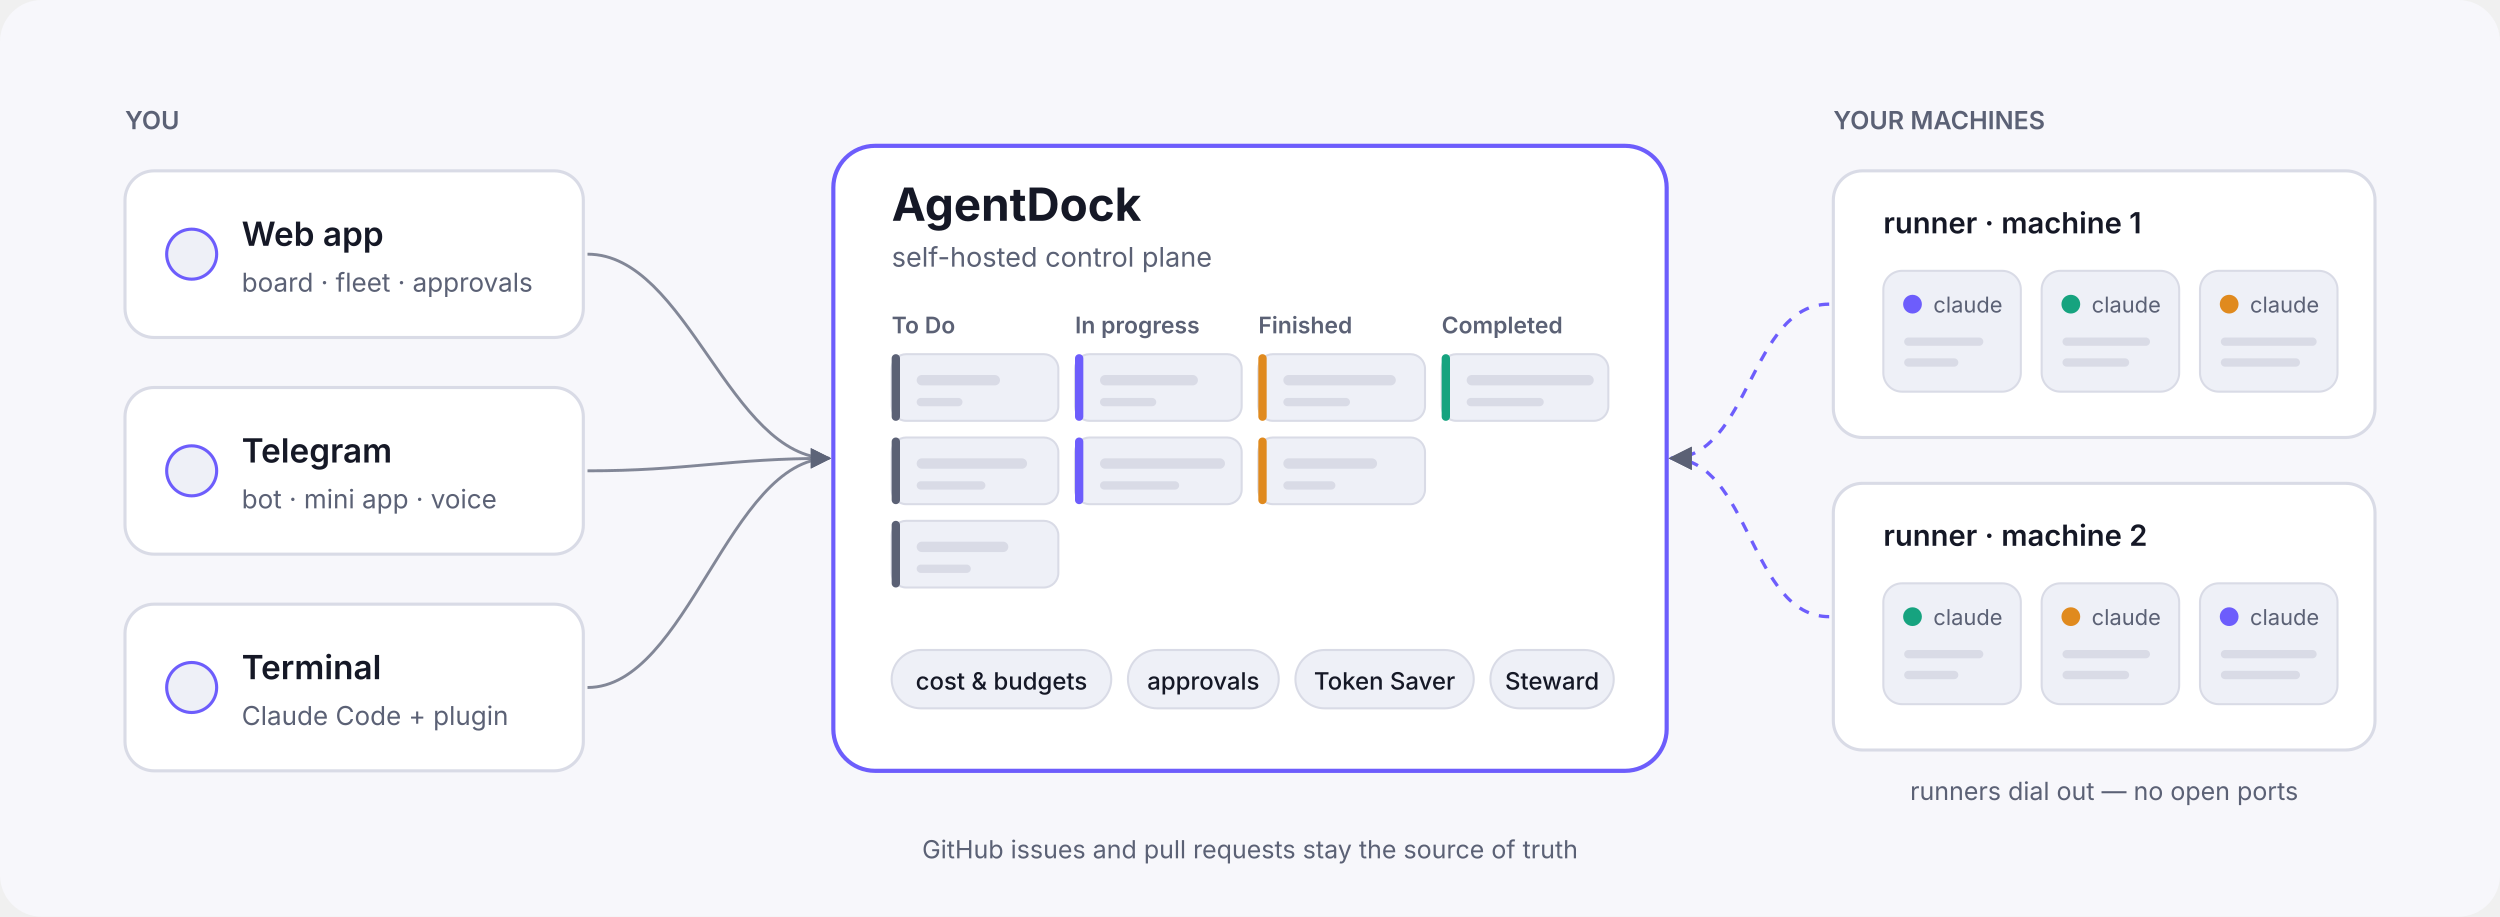
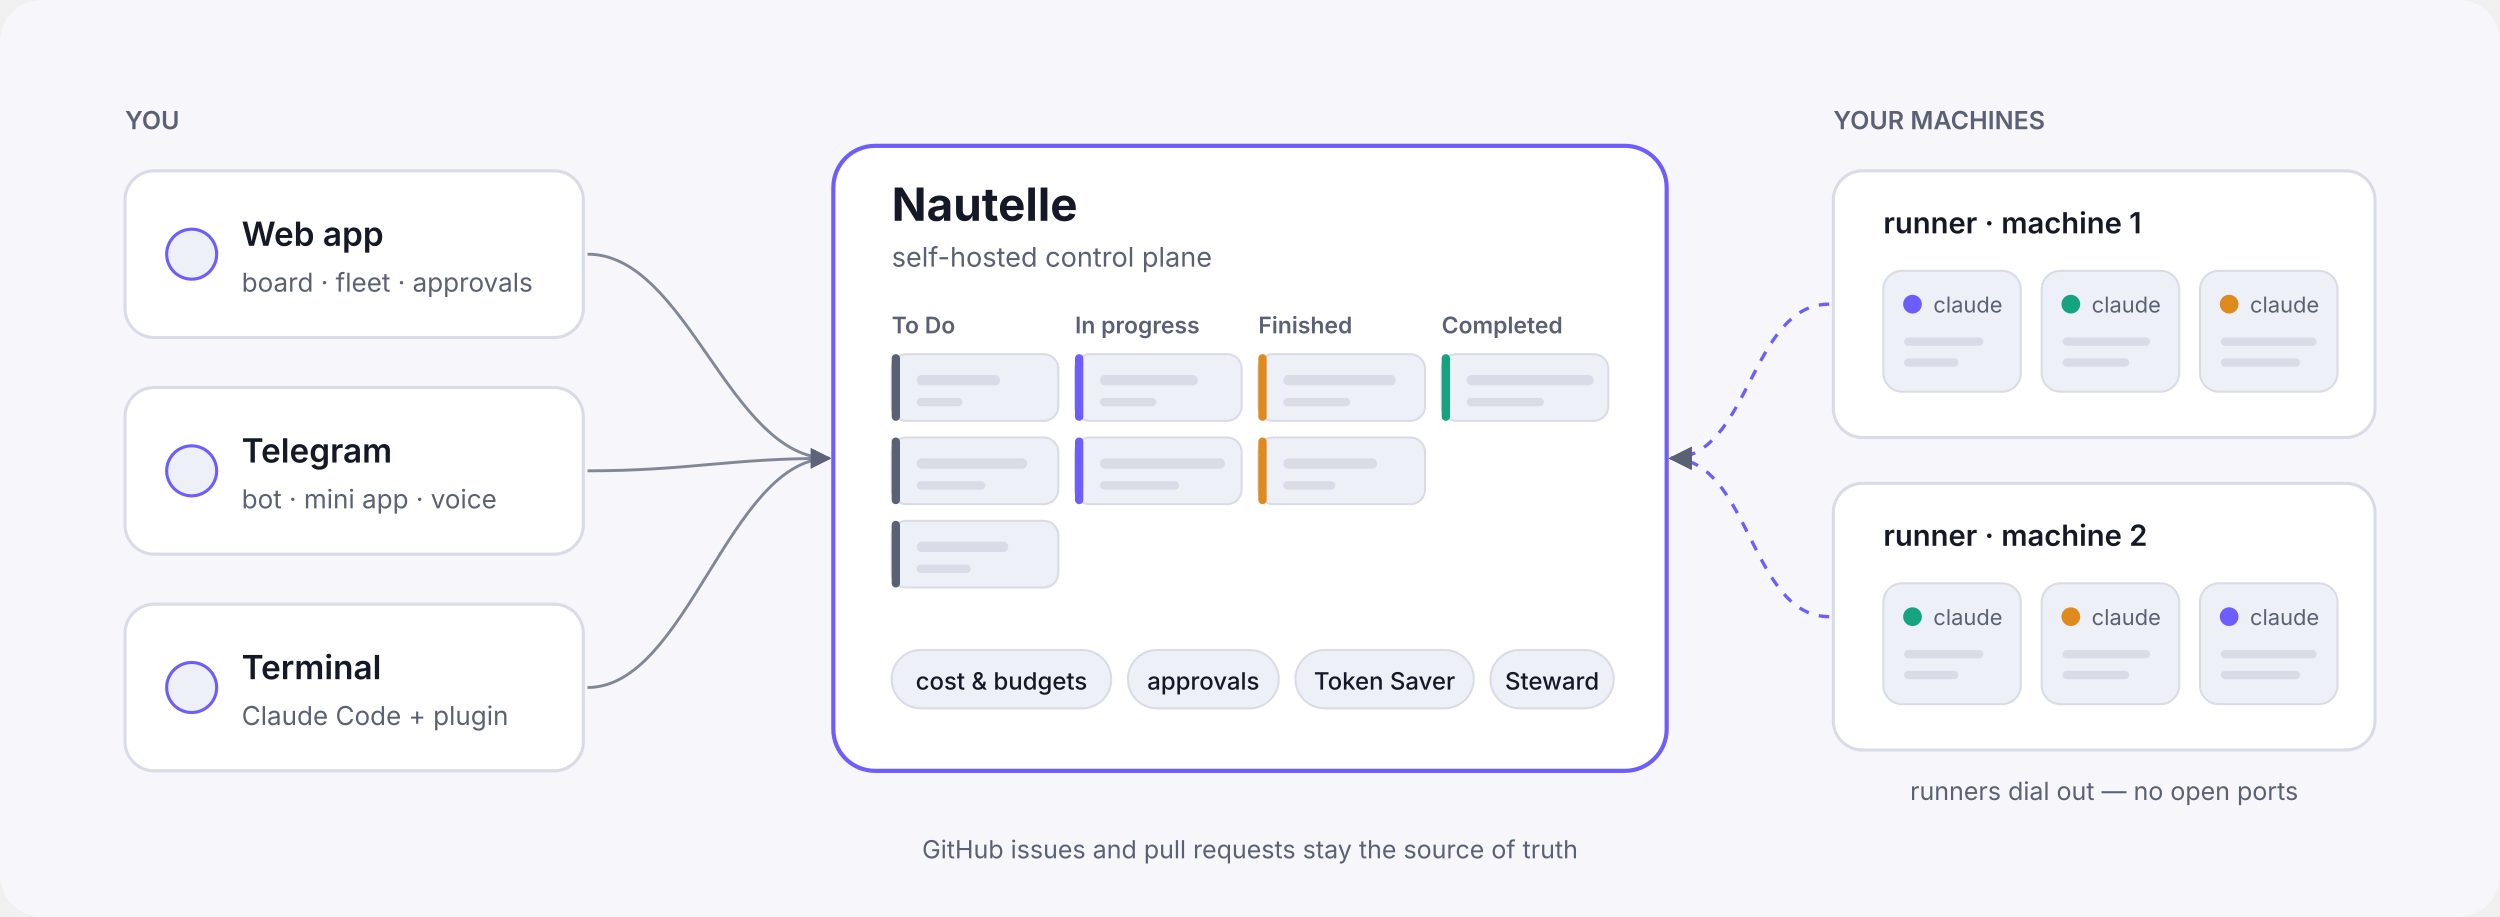
- <svg xmlns="http://www.w3.org/2000/svg" width="1200" height="440" viewBox="0 0 1200 440" role="img" aria-label="AgentDock: one control plane between you and the coding agents running on your machines">
+ <svg xmlns="http://www.w3.org/2000/svg" width="1200" height="440" viewBox="0 0 1200 440" role="img" aria-label="Nautelle: one control plane between you and the coding agents running on your machines">
  <defs>
    <marker id="arr" viewBox="0 0 10 10" refX="9" refY="5" markerWidth="7" markerHeight="7" orient="auto-start-reverse">
      <path d="M0 0L10 5L0 10z" fill="#5b6175" />
    </marker>
  </defs>
  <rect width="1200" height="440" rx="20" fill="#f7f7fb" />
  <text x="60" y="62" font-family="Inter,Segoe UI,Helvetica,Arial,sans-serif" font-size="12" font-weight="600" fill="#5b6175" text-anchor="start">YOU</text>
  <rect x="60" y="82" width="220" height="80" rx="14" fill="#ffffff" stroke="#d9dbe6" stroke-width="1.5" />
  <circle cx="92" cy="122" r="12" fill="#eef0f7" stroke="#6d5dfc" stroke-width="1.5" />
  <text x="116" y="118" font-family="Inter,Segoe UI,Helvetica,Arial,sans-serif" font-size="16" font-weight="600" fill="#151826" text-anchor="start">Web app</text>
  <text x="116" y="140" font-family="Inter,Segoe UI,Helvetica,Arial,sans-serif" font-size="12.5" font-weight="400" fill="#5b6175" text-anchor="start">board · fleet · approvals</text>
  <path d="M282 122 C 330 122, 350 220, 398 220" fill="none" stroke="#5b6175" stroke-width="1.4" marker-end="url(#arr)" opacity=".75" />
  <rect x="60" y="186" width="220" height="80" rx="14" fill="#ffffff" stroke="#d9dbe6" stroke-width="1.5" />
  <circle cx="92" cy="226" r="12" fill="#eef0f7" stroke="#6d5dfc" stroke-width="1.5" />
  <text x="116" y="222" font-family="Inter,Segoe UI,Helvetica,Arial,sans-serif" font-size="16" font-weight="600" fill="#151826" text-anchor="start">Telegram</text>
  <text x="116" y="244" font-family="Inter,Segoe UI,Helvetica,Arial,sans-serif" font-size="12.5" font-weight="400" fill="#5b6175" text-anchor="start">bot · mini app · voice</text>
  <path d="M282 226 C 330 226, 350 220, 398 220" fill="none" stroke="#5b6175" stroke-width="1.4" marker-end="url(#arr)" opacity=".75" />
  <rect x="60" y="290" width="220" height="80" rx="14" fill="#ffffff" stroke="#d9dbe6" stroke-width="1.5" />
  <circle cx="92" cy="330" r="12" fill="#eef0f7" stroke="#6d5dfc" stroke-width="1.5" />
  <text x="116" y="326" font-family="Inter,Segoe UI,Helvetica,Arial,sans-serif" font-size="16" font-weight="600" fill="#151826" text-anchor="start">Terminal</text>
  <text x="116" y="348" font-family="Inter,Segoe UI,Helvetica,Arial,sans-serif" font-size="12.5" font-weight="400" fill="#5b6175" text-anchor="start">Claude Code + plugin</text>
  <path d="M282 330 C 330 330, 350 220, 398 220" fill="none" stroke="#5b6175" stroke-width="1.4" marker-end="url(#arr)" opacity=".75" />
  <rect x="400" y="70" width="400" height="300" rx="20" fill="#ffffff" stroke="#6d5dfc" stroke-width="2" />
-   <text x="428" y="106" font-family="Inter,Segoe UI,Helvetica,Arial,sans-serif" font-size="22" font-weight="700" fill="#151826" text-anchor="start">AgentDock</text>
+   <text x="428" y="106" font-family="Inter,Segoe UI,Helvetica,Arial,sans-serif" font-size="22" font-weight="700" fill="#151826" text-anchor="start">Nautelle</text>
  <text x="428" y="128" font-family="Inter,Segoe UI,Helvetica,Arial,sans-serif" font-size="13" font-weight="400" fill="#5b6175" text-anchor="start">self-hosted control plane</text>
  <text x="428" y="160" font-family="Inter,Segoe UI,Helvetica,Arial,sans-serif" font-size="11" font-weight="600" fill="#5b6175" text-anchor="start">To Do</text>
  <rect x="428" y="170" width="80" height="32" rx="7" fill="#eef0f7" stroke="#d9dbe6" stroke-width="1" />
  <rect x="428" y="170" width="4" height="32" rx="2" fill="#5b6175" />
  <rect x="440" y="180" width="40" height="5" rx="2.5" fill="#d9dbe6" />
  <rect x="440" y="191" width="22" height="4" rx="2" fill="#d9dbe6" />
  <rect x="428" y="210" width="80" height="32" rx="7" fill="#eef0f7" stroke="#d9dbe6" stroke-width="1" />
  <rect x="428" y="210" width="4" height="32" rx="2" fill="#5b6175" />
  <rect x="440" y="220" width="53" height="5" rx="2.5" fill="#d9dbe6" />
  <rect x="440" y="231" width="33" height="4" rx="2" fill="#d9dbe6" />
  <rect x="428" y="250" width="80" height="32" rx="7" fill="#eef0f7" stroke="#d9dbe6" stroke-width="1" />
  <rect x="428" y="250" width="4" height="32" rx="2" fill="#5b6175" />
  <rect x="440" y="260" width="44" height="5" rx="2.5" fill="#d9dbe6" />
  <rect x="440" y="271" width="26" height="4" rx="2" fill="#d9dbe6" />
  <text x="516" y="160" font-family="Inter,Segoe UI,Helvetica,Arial,sans-serif" font-size="11" font-weight="600" fill="#5b6175" text-anchor="start">In progress</text>
  <rect x="516" y="170" width="80" height="32" rx="7" fill="#eef0f7" stroke="#d9dbe6" stroke-width="1" />
  <rect x="516" y="170" width="4" height="32" rx="2" fill="#6d5dfc" />
  <rect x="528" y="180" width="47" height="5" rx="2.5" fill="#d9dbe6" />
  <rect x="528" y="191" width="27" height="4" rx="2" fill="#d9dbe6" />
  <rect x="516" y="210" width="80" height="32" rx="7" fill="#eef0f7" stroke="#d9dbe6" stroke-width="1" />
  <rect x="516" y="210" width="4" height="32" rx="2" fill="#6d5dfc" />
  <rect x="528" y="220" width="60" height="5" rx="2.5" fill="#d9dbe6" />
  <rect x="528" y="231" width="38" height="4" rx="2" fill="#d9dbe6" />
  <text x="604" y="160" font-family="Inter,Segoe UI,Helvetica,Arial,sans-serif" font-size="11" font-weight="600" fill="#5b6175" text-anchor="start">Finished</text>
  <rect x="604" y="170" width="80" height="32" rx="7" fill="#eef0f7" stroke="#d9dbe6" stroke-width="1" />
  <rect x="604" y="170" width="4" height="32" rx="2" fill="#e08a1e" />
  <rect x="616" y="180" width="54" height="5" rx="2.5" fill="#d9dbe6" />
  <rect x="616" y="191" width="32" height="4" rx="2" fill="#d9dbe6" />
  <rect x="604" y="210" width="80" height="32" rx="7" fill="#eef0f7" stroke="#d9dbe6" stroke-width="1" />
  <rect x="604" y="210" width="4" height="32" rx="2" fill="#e08a1e" />
  <rect x="616" y="220" width="45" height="5" rx="2.5" fill="#d9dbe6" />
  <rect x="616" y="231" width="25" height="4" rx="2" fill="#d9dbe6" />
  <text x="692" y="160" font-family="Inter,Segoe UI,Helvetica,Arial,sans-serif" font-size="11" font-weight="600" fill="#5b6175" text-anchor="start">Completed</text>
  <rect x="692" y="170" width="80" height="32" rx="7" fill="#eef0f7" stroke="#d9dbe6" stroke-width="1" />
  <rect x="692" y="170" width="4" height="32" rx="2" fill="#16a37f" />
  <rect x="704" y="180" width="61" height="5" rx="2.5" fill="#d9dbe6" />
  <rect x="704" y="191" width="37" height="4" rx="2" fill="#d9dbe6" />
  <rect x="428" y="312" width="105.4" height="28" rx="14" fill="#eef0f7" stroke="#d9dbe6" stroke-width="1" />
  <text x="480.7" y="331" font-family="Inter,Segoe UI,Helvetica,Arial,sans-serif" font-size="11.5" font-weight="500" fill="#151826" text-anchor="middle">cost &amp; budgets</text>
  <rect x="541.4" y="312" width="72.4" height="28" rx="14" fill="#eef0f7" stroke="#d9dbe6" stroke-width="1" />
  <text x="577.6" y="331" font-family="Inter,Segoe UI,Helvetica,Arial,sans-serif" font-size="11.5" font-weight="500" fill="#151826" text-anchor="middle">approvals</text>
  <rect x="621.8" y="312" width="85.6" height="28" rx="14" fill="#eef0f7" stroke="#d9dbe6" stroke-width="1" />
  <text x="664.6" y="331" font-family="Inter,Segoe UI,Helvetica,Arial,sans-serif" font-size="11.5" font-weight="500" fill="#151826" text-anchor="middle">Token Saver</text>
  <rect x="715.4" y="312" width="59.2" height="28" rx="14" fill="#eef0f7" stroke="#d9dbe6" stroke-width="1" />
  <text x="745.0" y="331" font-family="Inter,Segoe UI,Helvetica,Arial,sans-serif" font-size="11.5" font-weight="500" fill="#151826" text-anchor="middle">Steward</text>
  <text x="880" y="62" font-family="Inter,Segoe UI,Helvetica,Arial,sans-serif" font-size="12" font-weight="600" fill="#5b6175" text-anchor="start">YOUR MACHINES</text>
  <rect x="880" y="82" width="260" height="128" rx="14" fill="#ffffff" stroke="#d9dbe6" stroke-width="1.5" />
  <text x="904" y="112" font-family="Inter,Segoe UI,Helvetica,Arial,sans-serif" font-size="14" font-weight="600" fill="#151826" text-anchor="start">runner · machine 1</text>
  <rect x="904" y="130" width="66" height="58" rx="9" fill="#eef0f7" stroke="#d9dbe6" stroke-width="1" />
  <circle cx="918" cy="146" r="4.5" fill="#6d5dfc" />
  <text x="928" y="150" font-family="Inter,Segoe UI,Helvetica,Arial,sans-serif" font-size="10.5" font-weight="400" fill="#5b6175" text-anchor="start">claude</text>
  <rect x="914" y="162" width="38" height="4" rx="2" fill="#d9dbe6" />
  <rect x="914" y="172" width="26" height="4" rx="2" fill="#d9dbe6" />
  <rect x="980" y="130" width="66" height="58" rx="9" fill="#eef0f7" stroke="#d9dbe6" stroke-width="1" />
  <circle cx="994" cy="146" r="4.5" fill="#16a37f" />
  <text x="1004" y="150" font-family="Inter,Segoe UI,Helvetica,Arial,sans-serif" font-size="10.5" font-weight="400" fill="#5b6175" text-anchor="start">claude</text>
  <rect x="990" y="162" width="42" height="4" rx="2" fill="#d9dbe6" />
  <rect x="990" y="172" width="32" height="4" rx="2" fill="#d9dbe6" />
  <rect x="1056" y="130" width="66" height="58" rx="9" fill="#eef0f7" stroke="#d9dbe6" stroke-width="1" />
  <circle cx="1070" cy="146" r="4.5" fill="#e08a1e" />
  <text x="1080" y="150" font-family="Inter,Segoe UI,Helvetica,Arial,sans-serif" font-size="10.5" font-weight="400" fill="#5b6175" text-anchor="start">claude</text>
  <rect x="1066" y="162" width="46" height="4" rx="2" fill="#d9dbe6" />
  <rect x="1066" y="172" width="38" height="4" rx="2" fill="#d9dbe6" />
  <path d="M878 146 C 840 146, 840 220, 802 220" fill="none" stroke="#6d5dfc" stroke-width="1.6" stroke-dasharray="5 5" marker-end="url(#arr)" />
  <rect x="880" y="232" width="260" height="128" rx="14" fill="#ffffff" stroke="#d9dbe6" stroke-width="1.5" />
  <text x="904" y="262" font-family="Inter,Segoe UI,Helvetica,Arial,sans-serif" font-size="14" font-weight="600" fill="#151826" text-anchor="start">runner · machine 2</text>
  <rect x="904" y="280" width="66" height="58" rx="9" fill="#eef0f7" stroke="#d9dbe6" stroke-width="1" />
  <circle cx="918" cy="296" r="4.5" fill="#16a37f" />
  <text x="928" y="300" font-family="Inter,Segoe UI,Helvetica,Arial,sans-serif" font-size="10.5" font-weight="400" fill="#5b6175" text-anchor="start">claude</text>
  <rect x="914" y="312" width="38" height="4" rx="2" fill="#d9dbe6" />
  <rect x="914" y="322" width="26" height="4" rx="2" fill="#d9dbe6" />
  <rect x="980" y="280" width="66" height="58" rx="9" fill="#eef0f7" stroke="#d9dbe6" stroke-width="1" />
  <circle cx="994" cy="296" r="4.5" fill="#e08a1e" />
  <text x="1004" y="300" font-family="Inter,Segoe UI,Helvetica,Arial,sans-serif" font-size="10.5" font-weight="400" fill="#5b6175" text-anchor="start">claude</text>
  <rect x="990" y="312" width="42" height="4" rx="2" fill="#d9dbe6" />
  <rect x="990" y="322" width="32" height="4" rx="2" fill="#d9dbe6" />
  <rect x="1056" y="280" width="66" height="58" rx="9" fill="#eef0f7" stroke="#d9dbe6" stroke-width="1" />
  <circle cx="1070" cy="296" r="4.5" fill="#6d5dfc" />
  <text x="1080" y="300" font-family="Inter,Segoe UI,Helvetica,Arial,sans-serif" font-size="10.5" font-weight="400" fill="#5b6175" text-anchor="start">claude</text>
  <rect x="1066" y="312" width="46" height="4" rx="2" fill="#d9dbe6" />
  <rect x="1066" y="322" width="38" height="4" rx="2" fill="#d9dbe6" />
  <path d="M878 296 C 840 296, 840 220, 802 220" fill="none" stroke="#6d5dfc" stroke-width="1.6" stroke-dasharray="5 5" marker-end="url(#arr)" />
  <text x="1010" y="384" font-family="Inter,Segoe UI,Helvetica,Arial,sans-serif" font-size="12" font-weight="400" fill="#5b6175" text-anchor="middle">runners dial out — no open ports</text>
  <text x="600" y="412" font-family="Inter,Segoe UI,Helvetica,Arial,sans-serif" font-size="12" font-weight="400" fill="#5b6175" text-anchor="middle">GitHub issues and pull requests stay the source of truth</text>
</svg>
